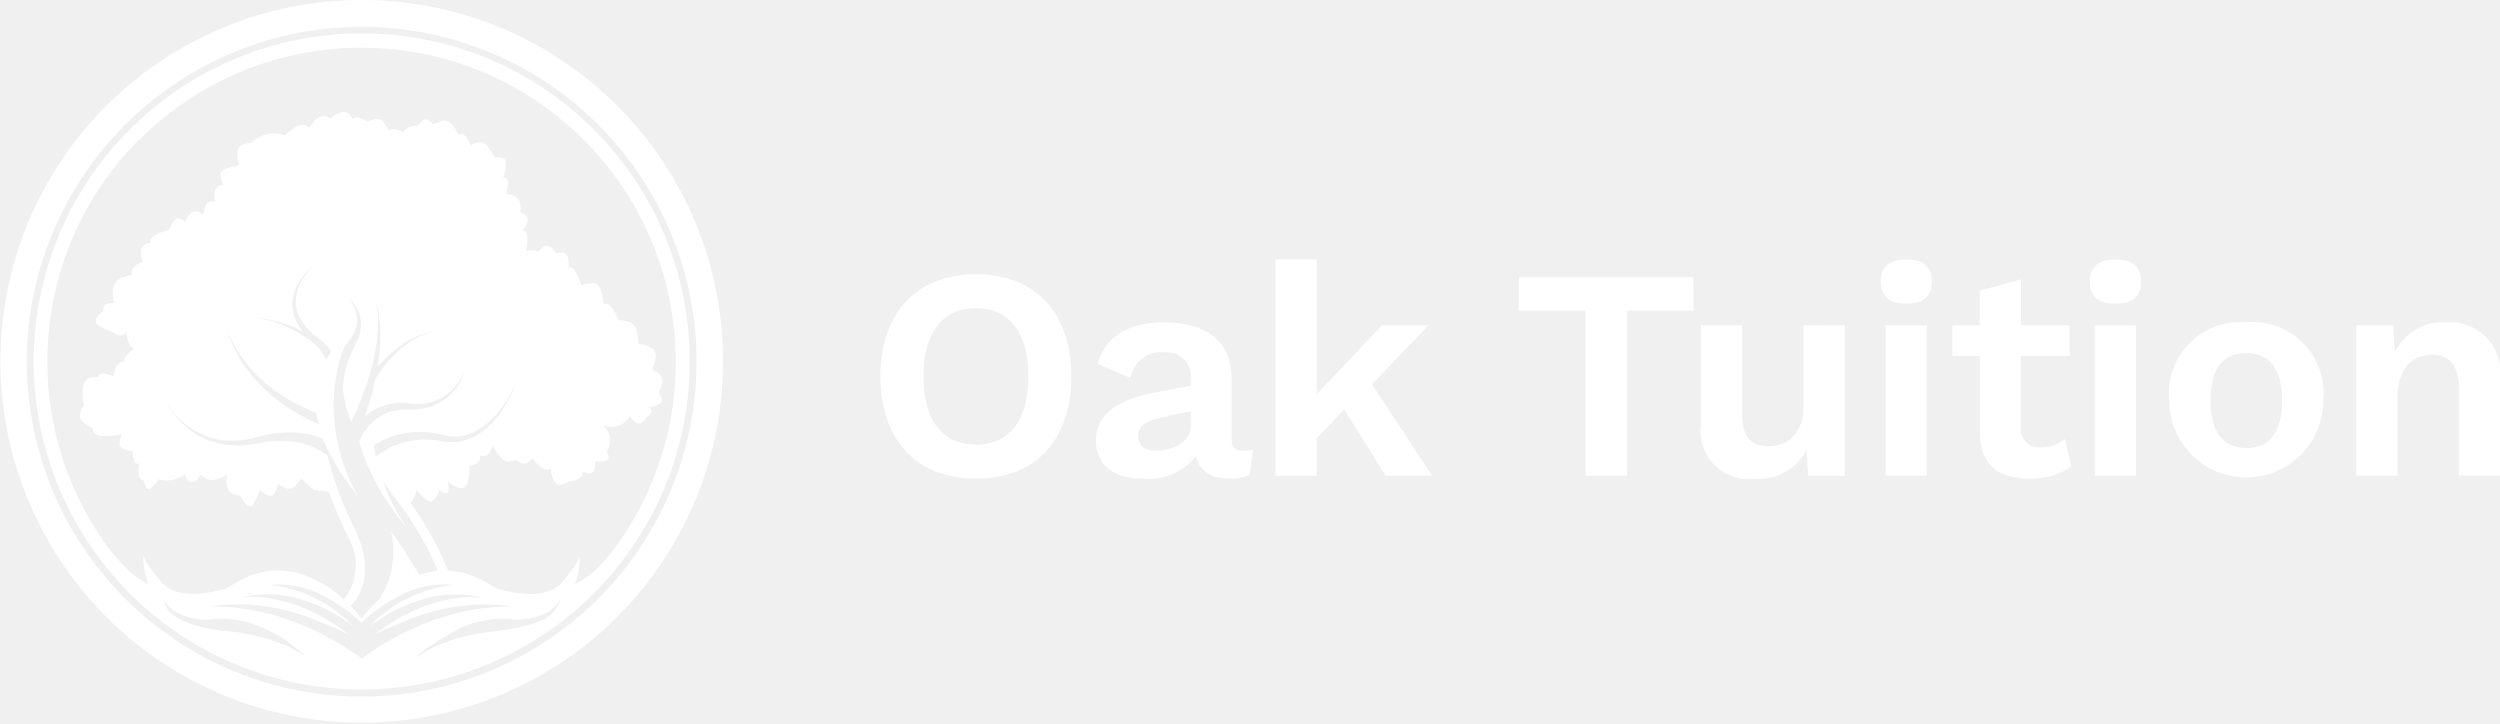
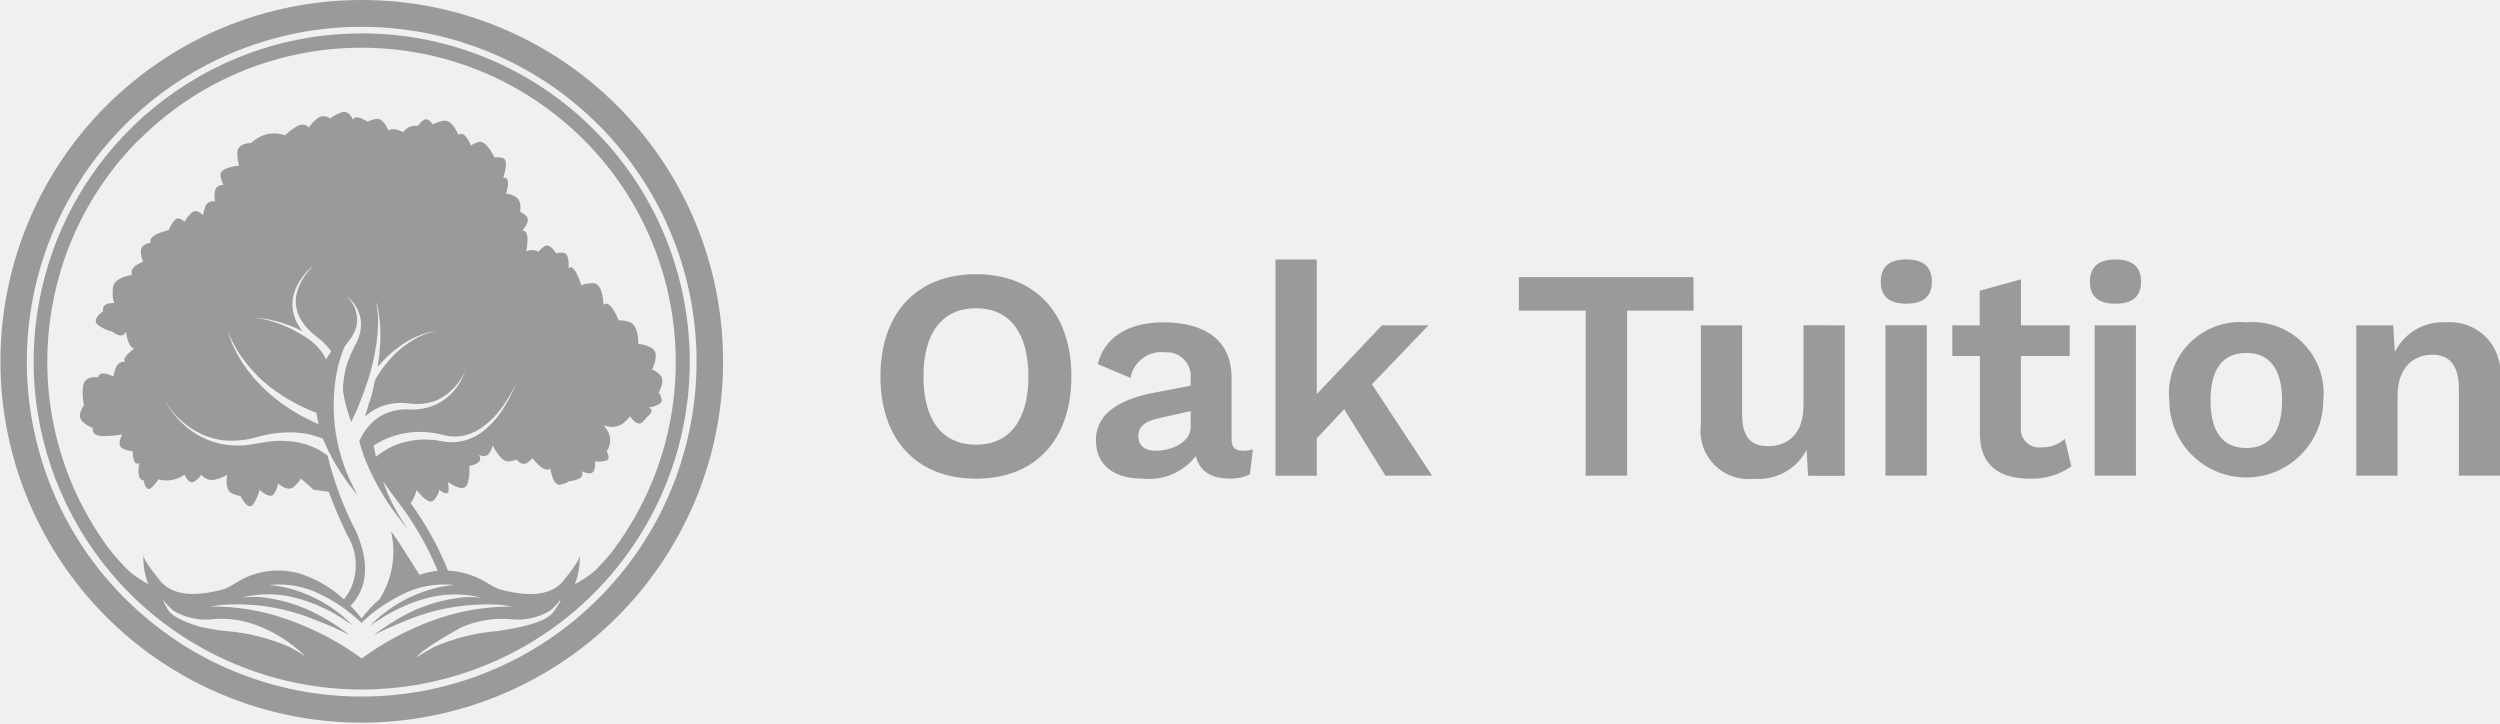
<svg xmlns="http://www.w3.org/2000/svg" width="127.177" height="36.78" viewBox="0 0 127.177 36.78">
  <g id="Logo_Container" data-name="Logo Container" transform="translate(-285 -23.033)">
-     <path id="Path_3697" data-name="Path 3697" d="M6.136,5.494c-3,0-4.864,1.958-4.864,5.2s1.866,5.2,4.864,5.2,4.849-1.958,4.849-5.2S9.135,5.494,6.136,5.494Zm0,1.729c1.683,0,2.662,1.224,2.662,3.472s-.979,3.472-2.662,3.472c-1.7,0-2.677-1.224-2.677-3.472S4.438,7.222,6.136,7.222ZM19.7,14.473c-.4,0-.566-.184-.566-.581V10.756c0-1.9-1.346-2.815-3.472-2.815-1.866,0-3.013.826-3.335,2.126l1.667.7a1.586,1.586,0,0,1,1.759-1.3,1.214,1.214,0,0,1,1.3,1.331v.367l-1.836.352c-2.05.382-2.983,1.224-2.983,2.417,0,1.285.918,1.958,2.371,1.958a3,3,0,0,0,2.708-1.147c.214.826.841,1.147,1.759,1.147a2.217,2.217,0,0,0,.994-.214l.153-1.27A1.867,1.867,0,0,1,19.7,14.473Zm-4.436,0c-.551,0-.872-.26-.872-.75,0-.5.352-.75,1.025-.9l1.637-.367v.8C17.058,14.06,16.064,14.473,15.268,14.473Zm11.7,1.27h2.371l-3.059-4.65,2.876-3H26.787l-3.319,3.5V4.744h-2.1v11h2.1v-1.9l1.392-1.484Zm15.664-10.1H33.747v1.7h3.4v8.4h2.111v-8.4h3.381Zm5.6,2.447v4.1c0,1.423-.8,2.05-1.79,2.05-.826,0-1.331-.382-1.331-1.621V8.094h-2.1v5.063A2.446,2.446,0,0,0,45.709,15.9a2.753,2.753,0,0,0,2.677-1.468l.076,1.316h1.866V8.094Zm5.231-1.1c.872,0,1.3-.367,1.3-1.117s-.428-1.132-1.3-1.132-1.3.382-1.3,1.132S52.592,6.993,53.464,6.993Zm1.04,1.1h-2.1v7.648h2.1Zm7.021,5.782a1.686,1.686,0,0,1-1.178.428.939.939,0,0,1-1.055-1.055V9.654H61.77V8.094H59.292V5.754l-2.1.581V8.094H55.8v1.56H57.2v3.931c0,1.683,1.04,2.31,2.555,2.31a3.446,3.446,0,0,0,2.1-.627ZM64.1,6.993c.872,0,1.3-.367,1.3-1.117s-.428-1.132-1.3-1.132-1.3.382-1.3,1.132S63.224,6.993,64.1,6.993Zm1.04,1.1h-2.1v7.648h2.1Zm5.614-.153a3.62,3.62,0,0,0-3.916,3.977,3.916,3.916,0,1,0,7.832,0A3.62,3.62,0,0,0,70.75,7.941Zm0,1.56c1.178,0,1.82.8,1.82,2.417s-.642,2.417-1.82,2.417-1.82-.8-1.82-2.417S69.572,9.5,70.75,9.5Zm10.157-1.56a2.723,2.723,0,0,0-2.6,1.514L78.23,8.094H76.348v7.648h2.1V11.7c0-1.53.872-2.111,1.759-2.111.8,0,1.361.428,1.361,1.744v4.405h2.1V10.725A2.555,2.555,0,0,0,80.907,7.941Z" transform="translate(328.517 31.489)" fill="#fff" />
+     <path id="Path_3697" data-name="Path 3697" d="M6.136,5.494c-3,0-4.864,1.958-4.864,5.2s1.866,5.2,4.864,5.2,4.849-1.958,4.849-5.2S9.135,5.494,6.136,5.494Zm0,1.729c1.683,0,2.662,1.224,2.662,3.472s-.979,3.472-2.662,3.472c-1.7,0-2.677-1.224-2.677-3.472S4.438,7.222,6.136,7.222ZM19.7,14.473c-.4,0-.566-.184-.566-.581V10.756c0-1.9-1.346-2.815-3.472-2.815-1.866,0-3.013.826-3.335,2.126l1.667.7a1.586,1.586,0,0,1,1.759-1.3,1.214,1.214,0,0,1,1.3,1.331v.367l-1.836.352c-2.05.382-2.983,1.224-2.983,2.417,0,1.285.918,1.958,2.371,1.958a3,3,0,0,0,2.708-1.147c.214.826.841,1.147,1.759,1.147a2.217,2.217,0,0,0,.994-.214l.153-1.27A1.867,1.867,0,0,1,19.7,14.473Zm-4.436,0c-.551,0-.872-.26-.872-.75,0-.5.352-.75,1.025-.9l1.637-.367v.8C17.058,14.06,16.064,14.473,15.268,14.473Zm11.7,1.27h2.371l-3.059-4.65,2.876-3H26.787l-3.319,3.5V4.744h-2.1v11h2.1v-1.9l1.392-1.484Zm15.664-10.1H33.747v1.7h3.4v8.4h2.111v-8.4h3.381Zm5.6,2.447v4.1c0,1.423-.8,2.05-1.79,2.05-.826,0-1.331-.382-1.331-1.621V8.094h-2.1v5.063A2.446,2.446,0,0,0,45.709,15.9a2.753,2.753,0,0,0,2.677-1.468l.076,1.316h1.866V8.094Zm5.231-1.1c.872,0,1.3-.367,1.3-1.117s-.428-1.132-1.3-1.132-1.3.382-1.3,1.132S52.592,6.993,53.464,6.993Zm1.04,1.1h-2.1v7.648h2.1Zm7.021,5.782a1.686,1.686,0,0,1-1.178.428.939.939,0,0,1-1.055-1.055V9.654H61.77V8.094H59.292V5.754l-2.1.581V8.094H55.8v1.56H57.2v3.931c0,1.683,1.04,2.31,2.555,2.31a3.446,3.446,0,0,0,2.1-.627ZM64.1,6.993c.872,0,1.3-.367,1.3-1.117s-.428-1.132-1.3-1.132-1.3.382-1.3,1.132S63.224,6.993,64.1,6.993Zm1.04,1.1h-2.1v7.648h2.1Zm5.614-.153a3.62,3.62,0,0,0-3.916,3.977,3.916,3.916,0,1,0,7.832,0A3.62,3.62,0,0,0,70.75,7.941Zm0,1.56c1.178,0,1.82.8,1.82,2.417s-.642,2.417-1.82,2.417-1.82-.8-1.82-2.417S69.572,9.5,70.75,9.5Zm10.157-1.56a2.723,2.723,0,0,0-2.6,1.514L78.23,8.094H76.348v7.648h2.1V11.7c0-1.53.872-2.111,1.759-2.111.8,0,1.361.428,1.361,1.744v4.405h2.1V10.725A2.555,2.555,0,0,0,80.907,7.941Z" transform="translate(328.517 31.489)" fill="#9a9a9a" />
    <g id="logo" transform="translate(285 23.033)">
-       <path id="Path_1678" data-name="Path 1678" d="M178.991,47.9a11.961,11.961,0,0,1-1.289-.223q-1.372-.411-1.629-.891c-.18-.321-.25-.492-.212-.516q-.047.082.481.574a3.142,3.142,0,0,0,2.11.446,5.059,5.059,0,0,1,1.946.245,6.9,6.9,0,0,1,2.016,1.079,7.12,7.12,0,0,1,.762.668c.024-.032-.269-.219-.879-.563a10.12,10.12,0,0,0-3.3-.82m9.741,1.384q.081-.341,2.286-1.571a5.248,5.248,0,0,1,2.426-.421,3.2,3.2,0,0,0,2.122-.446q.515-.492.469-.574.106.07-.352.679t-2.743.938a.1.1,0,0,0-.036.012,9.969,9.969,0,0,0-3.293.82c-.618.344-.911.531-.879.563m-1.477-10.643a4.714,4.714,0,0,0-.481.317c-.039.031-.074.059-.105.081q-.059-.28-.117-.574a3.881,3.881,0,0,1,.481-.269,4.324,4.324,0,0,1,1.547-.41,4.395,4.395,0,0,1,.9.023c.078.008.156.02.234.036l.223.047c.148.039.289.071.422.093a2.29,2.29,0,0,0,.832-.035,2.661,2.661,0,0,0,.762-.328,4.27,4.27,0,0,0,1.078-1.032,7.594,7.594,0,0,0,.586-.914c.117-.243.176-.367.176-.375,0,.008-.05.137-.152.387a7.631,7.631,0,0,1-.527.949,4.47,4.47,0,0,1-1.055,1.149,2.7,2.7,0,0,1-.8.4,2.53,2.53,0,0,1-.938.105,3.6,3.6,0,0,1-.457-.071,2.1,2.1,0,0,0-.211-.035,1.82,1.82,0,0,0-.212-.012,3.6,3.6,0,0,0-.82.024,3.872,3.872,0,0,0-1.371.445m-6.588-3.7c.086.079.172.16.258.246q.269.235.562.446a9.387,9.387,0,0,0,2.016,1.114l.14.047a4.48,4.48,0,0,0,.117.586,1.14,1.14,0,0,1-.14-.059.823.823,0,0,1-.117-.059,9.265,9.265,0,0,1-2.2-1.395c-.187-.165-.367-.336-.538-.516-.086-.085-.168-.171-.246-.257s-.153-.188-.223-.281a2.18,2.18,0,0,1-.212-.27c-.062-.093-.124-.183-.188-.269l-.164-.258-.14-.257-.117-.234c-.039-.079-.074-.149-.106-.212-.054-.14-.1-.262-.14-.364l-.105-.316.128.3q.071.152.176.352a2.107,2.107,0,0,0,.117.2,2.015,2.015,0,0,0,.129.223c.047.079.1.157.153.234s.125.168.187.246.129.172.2.258l.223.246c.079.078.157.16.234.245m1.934-2.824a2.134,2.134,0,0,1-.176-.715,1.771,1.771,0,0,1,.082-.68,2.4,2.4,0,0,1,.234-.538,3.177,3.177,0,0,1,.55-.692,1.254,1.254,0,0,1,.258-.211c-.008-.008-.086.067-.234.223a3.493,3.493,0,0,0-.493.715,2.726,2.726,0,0,0-.187.539,1.644,1.644,0,0,0-.024.621,1.89,1.89,0,0,0,.211.633,2.745,2.745,0,0,0,.41.551c.079.078.16.157.246.234a1.564,1.564,0,0,0,.141.105l.14.117a2.957,2.957,0,0,1,.527.516,1.133,1.133,0,0,1,.106.153,3.3,3.3,0,0,0-.258.4,2.6,2.6,0,0,0-.176-.317,2.721,2.721,0,0,0-.422-.48l-.129-.117c-.125-.094-.261-.188-.41-.282l-.3-.176a3.358,3.358,0,0,0-.329-.176c-.109-.054-.219-.105-.328-.152s-.231-.09-.34-.129-.215-.074-.317-.105c-.055-.016-.105-.031-.152-.047a.964.964,0,0,1-.141-.036l-.246-.047c-.078-.016-.145-.027-.2-.035l-.165-.024.176.012c.048.008.11.016.188.024s.164.019.258.035l.14.024a1.541,1.541,0,0,0,.153.035c.109.024.219.05.328.082a2.932,2.932,0,0,1,.352.117c.117.038.234.081.352.128s.231.1.34.153a1.106,1.106,0,0,1,.176.081,2.759,2.759,0,0,1-.34-.538m1.277,6.633a1.227,1.227,0,0,0-.223-.117,3.694,3.694,0,0,0-1.312-.375,5.327,5.327,0,0,0-.938-.012q-.247.023-.493.071t-.493.082a4.11,4.11,0,0,1-1.031.059,3.6,3.6,0,0,1-.984-.176,3.984,3.984,0,0,1-1.512-.879,4.673,4.673,0,0,1-.8-.938c-.156-.257-.234-.39-.234-.4q0,.012.246.387a5.32,5.32,0,0,0,.328.421,4.153,4.153,0,0,0,.5.469,3.765,3.765,0,0,0,.668.446,3.661,3.661,0,0,0,.844.328,3.316,3.316,0,0,0,.938.105,4.054,4.054,0,0,0,.972-.117l.234-.059.258-.07c.164-.039.332-.074.5-.106a7.5,7.5,0,0,1,1.008-.07,3.518,3.518,0,0,1,.5.035c.156.016.312.039.469.071.078.023.152.047.223.071a3.212,3.212,0,0,1,.422.14,2.486,2.486,0,0,1,.105.246A10.935,10.935,0,0,0,185.753,41a9.094,9.094,0,0,1-1.019-6.505c.007-.031.016-.062.023-.093a6.835,6.835,0,0,1,.317-.95,1.028,1.028,0,0,1,.117-.164c.071-.094.141-.188.211-.282a2.315,2.315,0,0,0,.27-.562,1.468,1.468,0,0,0,.035-.551,1.682,1.682,0,0,0-.129-.48,2.736,2.736,0,0,0-.2-.329,2.667,2.667,0,0,0-.234-.257,3.028,3.028,0,0,1,.257.234,1.9,1.9,0,0,1,.246.316,1.82,1.82,0,0,1,.212.481,1.712,1.712,0,0,1,.047.633,2.166,2.166,0,0,1-.2.7,1.594,1.594,0,0,0-.082.164.938.938,0,0,0-.082.153c-.055.109-.105.219-.152.328a.048.048,0,0,0-.012.036,4.072,4.072,0,0,0-.234.645,5.4,5.4,0,0,0-.117.691A2.6,2.6,0,0,0,185,35.7a7.5,7.5,0,0,0,.422,1.571l.258-.575a.6.6,0,0,0,.035-.059c.055-.133.109-.273.164-.421q.106-.247.2-.527t.2-.575q.095-.3.176-.609t.141-.622c.039-.2.074-.4.105-.6s.043-.387.059-.575.024-.347.024-.5-.012-.312-.012-.445c-.008-.063-.016-.122-.024-.176s-.016-.106-.023-.153c-.024-.188-.036-.285-.036-.293,0,.008.024.105.07.293.008.039.02.09.036.153.007.047.016.105.023.176.016.133.036.277.059.433s.016.34.024.527,0,.375-.012.586-.031.4-.047.622q-.047.269-.082.55h0a2.038,2.038,0,0,1,.212-.246c.078-.085.16-.171.245-.257l.282-.258c.1-.086.207-.168.316-.246l.153-.117a1.9,1.9,0,0,1,.164-.105c.055-.038.109-.074.164-.105a1.534,1.534,0,0,0,.164-.093.83.83,0,0,0,.164-.082l.165-.071a.859.859,0,0,0,.152-.059.52.52,0,0,1,.141-.047c.1-.031.187-.059.257-.082s.148-.031.212-.047c.109-.023.168-.035.176-.035q-.012,0-.176.047l-.2.059c-.078.031-.16.062-.246.093a1.14,1.14,0,0,0-.14.059c-.048.024-.1.048-.153.071a.962.962,0,0,1-.152.082c-.047.031-.1.062-.153.093s-.105.062-.152.094-.105.078-.152.117a1.016,1.016,0,0,0-.165.117l-.14.117c-.1.085-.2.171-.281.257s-.18.184-.258.27l-.223.269c-.071.086-.133.168-.188.246a2.5,2.5,0,0,0-.141.223,1.155,1.155,0,0,0-.105.164.552.552,0,0,0-.059.105c0,.008,0,.012-.012.012a.236.236,0,0,1-.011.071q-.071.316-.141.61-.07.246-.141.48v-.047l-.07.27c-.039.125-.079.245-.117.363a.692.692,0,0,1-.036.117.192.192,0,0,1,.047-.035c.063-.055.125-.105.188-.152a2.711,2.711,0,0,1,.574-.317,2.909,2.909,0,0,1,1.418-.164,3.223,3.223,0,0,0,.668.023,3.353,3.353,0,0,0,.621-.128,2.608,2.608,0,0,0,.95-.622,2.8,2.8,0,0,0,.5-.657c.094-.187.141-.281.141-.281l-.117.293a3.125,3.125,0,0,1-.445.715,2.794,2.794,0,0,1-.962.727,2.738,2.738,0,0,1-.668.2,3.1,3.1,0,0,1-.714.036,2.6,2.6,0,0,0-1.231.245,2.264,2.264,0,0,0-.692.516c-.047.054-.093.105-.14.152a2.89,2.89,0,0,0-.4.657.127.127,0,0,0-.024.035,7.6,7.6,0,0,0,.493,1.395,12.325,12.325,0,0,0,2.016,3.118,8.6,8.6,0,0,1-1.3-2.461c.2.3.426.606.668.926a15.551,15.551,0,0,1,2.11,3.623,4.5,4.5,0,0,0-.926.211q-1.277-2.051-1.442-2.2a4.54,4.54,0,0,1-.586,3.434,5.811,5.811,0,0,0-.914.984,6.685,6.685,0,0,0-.562-.645q1.324-1.394.269-3.8a17.081,17.081,0,0,1-1.441-3.844,2.776,2.776,0,0,0-.341-.223m-.176,8.627a16.273,16.273,0,0,1,1.641.727,11.428,11.428,0,0,0-1.125-.762,8.071,8.071,0,0,0-3.154-1.137,4.3,4.3,0,0,0-1.242,0,5.552,5.552,0,0,1,3,.071,8.048,8.048,0,0,1,2.216,1.031c.2.125.371.239.5.341l-.375-.352a7,7,0,0,0-2.672-1.5,5.5,5.5,0,0,0-1.255-.234,4.679,4.679,0,0,1,2.754.539,7.942,7.942,0,0,1,1.723,1.172l.234.211a1.994,1.994,0,0,1,.211-.2A8.152,8.152,0,0,1,187.9,46.1a4.679,4.679,0,0,1,2.754-.539,5.625,5.625,0,0,0-1.266.246,6.975,6.975,0,0,0-2.7,1.524l-.34.317c.133-.094.286-.2.457-.3a8.484,8.484,0,0,1,2.227-1.055,5.6,5.6,0,0,1,3.037-.082,4.44,4.44,0,0,0-1.266.012,8.045,8.045,0,0,0-3.235,1.2,10.084,10.084,0,0,0-1.007.691q.551-.294,1.441-.657a10.754,10.754,0,0,1,5.123-.879q.257.036.516.093a4.392,4.392,0,0,0-.493-.011,11.8,11.8,0,0,0-4.067.89,14.711,14.711,0,0,0-3.13,1.747,14.343,14.343,0,0,0-3.423-1.853,11.439,11.439,0,0,0-3.774-.785,4.6,4.6,0,0,0-.5.011q.258-.058.527-.093a10.4,10.4,0,0,1,4.923.809m-9.06-24.486a15.989,15.989,0,0,1,23.97,21.063q-.293.352-.786.867a6.244,6.244,0,0,1-1.031.691,3.723,3.723,0,0,0,.246-1.489q.047.224-.832,1.313t-3.294.422a4.675,4.675,0,0,1-.539-.281,4.09,4.09,0,0,0-2.039-.657,15.644,15.644,0,0,0-1.9-3.435,1.634,1.634,0,0,0,.3-.668q.657.832.915.481a1.053,1.053,0,0,0,.246-.481q.468.339.469,0a1.3,1.3,0,0,0-.036-.41q.915.633,1.032-.024a2.463,2.463,0,0,0,.059-.785q.738-.152.5-.563.375.165.539-.129a.933.933,0,0,0,.152-.352q.445.845.809.809c.243-.024.367-.059.375-.106.226.234.418.293.574.176s.25-.2.258-.234q.61.751.914.539.176.9.527.809t.4-.164q.856-.106.68-.516.562.246.633-.093a.922.922,0,0,0,.035-.41q.727.047.692-.212a.608.608,0,0,0-.106-.3.935.935,0,0,0,.106-.938,1.391,1.391,0,0,0-.27-.4,1.014,1.014,0,0,0,1.02-.093q.328-.294.328-.364.387.515.6.34c.148-.125.223-.207.223-.246q.493-.386.141-.527.727-.14.657-.421c-.055-.2-.106-.3-.153-.329q.352-.68.047-.938t-.386-.234q.422-.926-.082-1.136a1.4,1.4,0,0,0-.609-.176q-.023-1-.481-1.125t-.516-.059q-.457-1.091-.774-.809-.07-1.126-.562-1.1t-.563.129q-.386-1.172-.657-.879.036-.786-.269-.8t-.352.047q-.352-.551-.621-.364c-.18.133-.274.223-.282.27a.742.742,0,0,0-.633-.024q.2-1.067-.188-1.055.423-.527.188-.738c-.156-.141-.257-.208-.3-.2q.071-.657-.293-.809a1.056,1.056,0,0,0-.433-.129q.269-.867-.141-.809.294-.938-.035-1.008c-.212-.047-.344-.05-.4-.012q-.457-.9-.82-.8c-.234.071-.36.136-.375.2q-.352-.8-.645-.562-.375-.82-.809-.715c-.3.079-.457.145-.481.2q-.293-.411-.527-.212a.954.954,0,0,0-.246.27.753.753,0,0,0-.75.316q-.527-.246-.75-.082-.3-.669-.657-.586t-.4.14q-.633-.386-.75-.105-.235-.538-.668-.34a1.9,1.9,0,0,0-.493.281.538.538,0,0,0-.738.071,2.005,2.005,0,0,0-.34.386q-.282-.3-.727.012a3.174,3.174,0,0,0-.492.387,1.6,1.6,0,0,0-1.243.059,2.125,2.125,0,0,0-.481.328q-.727.036-.7.551a1.816,1.816,0,0,0,.093.6q-1.032.129-.949.527t.164.446q-.434.023-.457.41a1.315,1.315,0,0,0,.011.445.4.4,0,0,0-.5.293,1.493,1.493,0,0,0-.105.41q-.375-.386-.645-.071a1.61,1.61,0,0,0-.293.4q-.352-.341-.574,0a1.707,1.707,0,0,0-.234.421q-1.067.271-.915.645-.551.082-.5.5a1.536,1.536,0,0,0,.105.469q-.691.258-.562.668-.985.165-.973.762a1.615,1.615,0,0,0,.07.668q-.644-.012-.562.41-.657.5-.165.774a2.019,2.019,0,0,0,.622.269q.551.4.7,0,.129.809.422.867-.657.493-.458.668a.428.428,0,0,0-.48.328,1.52,1.52,0,0,0-.117.422q-.68-.328-.786.036-.762-.071-.774.609a2.922,2.922,0,0,0,.059.809q-.4.61-.012.891a1.485,1.485,0,0,0,.458.27c-.032.3.191.441.668.41a4.205,4.205,0,0,0,.832-.082q-.3.6.071.738a1.142,1.142,0,0,0,.457.117q.036.786.34.6-.14.879.223.879.129.646.422.352a1.868,1.868,0,0,0,.329-.4,1.544,1.544,0,0,0,1.324-.234q.269.551.551.317a1.091,1.091,0,0,0,.3-.317.723.723,0,0,0,.82.223,1.867,1.867,0,0,0,.5-.223q-.106.786.246.95c.242.1.383.14.421.117q.457.856.715.352a2.582,2.582,0,0,0,.27-.645q.6.515.773.14a1.335,1.335,0,0,0,.165-.469q.538.446.843.141t.317-.4l.657.586.762.093a22.953,22.953,0,0,0,.949,2.215,2.906,2.906,0,0,1,.141,2.778,3,3,0,0,1-.317.481,5.946,5.946,0,0,0-2.3-1.325,3.974,3.974,0,0,0-3.235.516,5.131,5.131,0,0,1-.527.281q-2.415.668-3.294-.422t-.844-1.313a3.723,3.723,0,0,0,.246,1.489,5.719,5.719,0,0,1-.973-.657,11.324,11.324,0,0,1-1.079-1.219,16,16,0,0,1,1.594-20.747M185.953,17.5a16.688,16.688,0,1,0,11.8,4.888,16.64,16.64,0,0,0-11.8-4.888" transform="translate(-167.551 -15.801)" fill="#fff" fill-rule="evenodd" />
-       <path id="Path_1679" data-name="Path 1679" d="M179.589,44.883a17.034,17.034,0,1,1,12.055-4.989,17.025,17.025,0,0,1-12.055,4.989m0-35.434A18.38,18.38,0,1,0,192.6,14.833a18.338,18.338,0,0,0-13.007-5.383" transform="translate(-161.199 -9.449)" fill="#fff" fill-rule="evenodd" />
+       <path id="Path_1678" data-name="Path 1678" d="M178.991,47.9a11.961,11.961,0,0,1-1.289-.223q-1.372-.411-1.629-.891c-.18-.321-.25-.492-.212-.516q-.047.082.481.574a3.142,3.142,0,0,0,2.11.446,5.059,5.059,0,0,1,1.946.245,6.9,6.9,0,0,1,2.016,1.079,7.12,7.12,0,0,1,.762.668c.024-.032-.269-.219-.879-.563a10.12,10.12,0,0,0-3.3-.82m9.741,1.384q.081-.341,2.286-1.571a5.248,5.248,0,0,1,2.426-.421,3.2,3.2,0,0,0,2.122-.446q.515-.492.469-.574.106.07-.352.679t-2.743.938a.1.1,0,0,0-.036.012,9.969,9.969,0,0,0-3.293.82c-.618.344-.911.531-.879.563m-1.477-10.643a4.714,4.714,0,0,0-.481.317c-.039.031-.074.059-.105.081q-.059-.28-.117-.574a3.881,3.881,0,0,1,.481-.269,4.324,4.324,0,0,1,1.547-.41,4.395,4.395,0,0,1,.9.023c.078.008.156.02.234.036l.223.047c.148.039.289.071.422.093a2.29,2.29,0,0,0,.832-.035,2.661,2.661,0,0,0,.762-.328,4.27,4.27,0,0,0,1.078-1.032,7.594,7.594,0,0,0,.586-.914c.117-.243.176-.367.176-.375,0,.008-.05.137-.152.387a7.631,7.631,0,0,1-.527.949,4.47,4.47,0,0,1-1.055,1.149,2.7,2.7,0,0,1-.8.4,2.53,2.53,0,0,1-.938.105,3.6,3.6,0,0,1-.457-.071,2.1,2.1,0,0,0-.211-.035,1.82,1.82,0,0,0-.212-.012,3.6,3.6,0,0,0-.82.024,3.872,3.872,0,0,0-1.371.445m-6.588-3.7c.086.079.172.16.258.246q.269.235.562.446a9.387,9.387,0,0,0,2.016,1.114l.14.047a4.48,4.48,0,0,0,.117.586,1.14,1.14,0,0,1-.14-.059.823.823,0,0,1-.117-.059,9.265,9.265,0,0,1-2.2-1.395c-.187-.165-.367-.336-.538-.516-.086-.085-.168-.171-.246-.257s-.153-.188-.223-.281a2.18,2.18,0,0,1-.212-.27c-.062-.093-.124-.183-.188-.269l-.164-.258-.14-.257-.117-.234c-.039-.079-.074-.149-.106-.212-.054-.14-.1-.262-.14-.364l-.105-.316.128.3q.071.152.176.352a2.107,2.107,0,0,0,.117.2,2.015,2.015,0,0,0,.129.223c.047.079.1.157.153.234s.125.168.187.246.129.172.2.258l.223.246c.079.078.157.16.234.245m1.934-2.824a2.134,2.134,0,0,1-.176-.715,1.771,1.771,0,0,1,.082-.68,2.4,2.4,0,0,1,.234-.538,3.177,3.177,0,0,1,.55-.692,1.254,1.254,0,0,1,.258-.211c-.008-.008-.086.067-.234.223a3.493,3.493,0,0,0-.493.715,2.726,2.726,0,0,0-.187.539,1.644,1.644,0,0,0-.024.621,1.89,1.89,0,0,0,.211.633,2.745,2.745,0,0,0,.41.551c.079.078.16.157.246.234a1.564,1.564,0,0,0,.141.105l.14.117a2.957,2.957,0,0,1,.527.516,1.133,1.133,0,0,1,.106.153,3.3,3.3,0,0,0-.258.4,2.6,2.6,0,0,0-.176-.317,2.721,2.721,0,0,0-.422-.48l-.129-.117c-.125-.094-.261-.188-.41-.282l-.3-.176a3.358,3.358,0,0,0-.329-.176c-.109-.054-.219-.105-.328-.152s-.231-.09-.34-.129-.215-.074-.317-.105c-.055-.016-.105-.031-.152-.047a.964.964,0,0,1-.141-.036l-.246-.047c-.078-.016-.145-.027-.2-.035l-.165-.024.176.012c.048.008.11.016.188.024s.164.019.258.035l.14.024a1.541,1.541,0,0,0,.153.035c.109.024.219.05.328.082a2.932,2.932,0,0,1,.352.117c.117.038.234.081.352.128s.231.1.34.153a1.106,1.106,0,0,1,.176.081,2.759,2.759,0,0,1-.34-.538m1.277,6.633a1.227,1.227,0,0,0-.223-.117,3.694,3.694,0,0,0-1.312-.375,5.327,5.327,0,0,0-.938-.012q-.247.023-.493.071t-.493.082a4.11,4.11,0,0,1-1.031.059,3.6,3.6,0,0,1-.984-.176,3.984,3.984,0,0,1-1.512-.879,4.673,4.673,0,0,1-.8-.938c-.156-.257-.234-.39-.234-.4q0,.012.246.387a5.32,5.32,0,0,0,.328.421,4.153,4.153,0,0,0,.5.469,3.765,3.765,0,0,0,.668.446,3.661,3.661,0,0,0,.844.328,3.316,3.316,0,0,0,.938.105,4.054,4.054,0,0,0,.972-.117l.234-.059.258-.07c.164-.039.332-.074.5-.106a7.5,7.5,0,0,1,1.008-.07,3.518,3.518,0,0,1,.5.035c.156.016.312.039.469.071.078.023.152.047.223.071a3.212,3.212,0,0,1,.422.14,2.486,2.486,0,0,1,.105.246A10.935,10.935,0,0,0,185.753,41a9.094,9.094,0,0,1-1.019-6.505c.007-.031.016-.062.023-.093a6.835,6.835,0,0,1,.317-.95,1.028,1.028,0,0,1,.117-.164c.071-.094.141-.188.211-.282a2.315,2.315,0,0,0,.27-.562,1.468,1.468,0,0,0,.035-.551,1.682,1.682,0,0,0-.129-.48,2.736,2.736,0,0,0-.2-.329,2.667,2.667,0,0,0-.234-.257,3.028,3.028,0,0,1,.257.234,1.9,1.9,0,0,1,.246.316,1.82,1.82,0,0,1,.212.481,1.712,1.712,0,0,1,.047.633,2.166,2.166,0,0,1-.2.7,1.594,1.594,0,0,0-.082.164.938.938,0,0,0-.082.153c-.055.109-.105.219-.152.328a.048.048,0,0,0-.012.036,4.072,4.072,0,0,0-.234.645,5.4,5.4,0,0,0-.117.691A2.6,2.6,0,0,0,185,35.7a7.5,7.5,0,0,0,.422,1.571l.258-.575a.6.6,0,0,0,.035-.059c.055-.133.109-.273.164-.421q.106-.247.2-.527t.2-.575q.095-.3.176-.609t.141-.622c.039-.2.074-.4.105-.6s.043-.387.059-.575.024-.347.024-.5-.012-.312-.012-.445c-.008-.063-.016-.122-.024-.176s-.016-.106-.023-.153c-.024-.188-.036-.285-.036-.293,0,.008.024.105.07.293.008.039.02.09.036.153.007.047.016.105.023.176.016.133.036.277.059.433s.016.34.024.527,0,.375-.012.586-.031.4-.047.622q-.047.269-.082.55h0a2.038,2.038,0,0,1,.212-.246c.078-.085.16-.171.245-.257l.282-.258c.1-.086.207-.168.316-.246l.153-.117a1.9,1.9,0,0,1,.164-.105c.055-.038.109-.074.164-.105a1.534,1.534,0,0,0,.164-.093.83.83,0,0,0,.164-.082l.165-.071a.859.859,0,0,0,.152-.059.52.52,0,0,1,.141-.047c.1-.031.187-.059.257-.082s.148-.031.212-.047c.109-.023.168-.035.176-.035q-.012,0-.176.047l-.2.059c-.078.031-.16.062-.246.093a1.14,1.14,0,0,0-.14.059c-.048.024-.1.048-.153.071a.962.962,0,0,1-.152.082c-.047.031-.1.062-.153.093s-.105.062-.152.094-.105.078-.152.117a1.016,1.016,0,0,0-.165.117l-.14.117c-.1.085-.2.171-.281.257s-.18.184-.258.27l-.223.269c-.071.086-.133.168-.188.246a2.5,2.5,0,0,0-.141.223,1.155,1.155,0,0,0-.105.164.552.552,0,0,0-.059.105c0,.008,0,.012-.012.012a.236.236,0,0,1-.011.071q-.071.316-.141.61-.07.246-.141.48v-.047l-.07.27c-.039.125-.079.245-.117.363a.692.692,0,0,1-.036.117.192.192,0,0,1,.047-.035c.063-.055.125-.105.188-.152a2.711,2.711,0,0,1,.574-.317,2.909,2.909,0,0,1,1.418-.164,3.223,3.223,0,0,0,.668.023,3.353,3.353,0,0,0,.621-.128,2.608,2.608,0,0,0,.95-.622,2.8,2.8,0,0,0,.5-.657c.094-.187.141-.281.141-.281l-.117.293a3.125,3.125,0,0,1-.445.715,2.794,2.794,0,0,1-.962.727,2.738,2.738,0,0,1-.668.2,3.1,3.1,0,0,1-.714.036,2.6,2.6,0,0,0-1.231.245,2.264,2.264,0,0,0-.692.516c-.047.054-.093.105-.14.152a2.89,2.89,0,0,0-.4.657.127.127,0,0,0-.024.035,7.6,7.6,0,0,0,.493,1.395,12.325,12.325,0,0,0,2.016,3.118,8.6,8.6,0,0,1-1.3-2.461c.2.3.426.606.668.926a15.551,15.551,0,0,1,2.11,3.623,4.5,4.5,0,0,0-.926.211q-1.277-2.051-1.442-2.2a4.54,4.54,0,0,1-.586,3.434,5.811,5.811,0,0,0-.914.984,6.685,6.685,0,0,0-.562-.645q1.324-1.394.269-3.8a17.081,17.081,0,0,1-1.441-3.844,2.776,2.776,0,0,0-.341-.223m-.176,8.627a16.273,16.273,0,0,1,1.641.727,11.428,11.428,0,0,0-1.125-.762,8.071,8.071,0,0,0-3.154-1.137,4.3,4.3,0,0,0-1.242,0,5.552,5.552,0,0,1,3,.071,8.048,8.048,0,0,1,2.216,1.031c.2.125.371.239.5.341l-.375-.352a7,7,0,0,0-2.672-1.5,5.5,5.5,0,0,0-1.255-.234,4.679,4.679,0,0,1,2.754.539,7.942,7.942,0,0,1,1.723,1.172l.234.211a1.994,1.994,0,0,1,.211-.2A8.152,8.152,0,0,1,187.9,46.1a4.679,4.679,0,0,1,2.754-.539,5.625,5.625,0,0,0-1.266.246,6.975,6.975,0,0,0-2.7,1.524l-.34.317c.133-.094.286-.2.457-.3a8.484,8.484,0,0,1,2.227-1.055,5.6,5.6,0,0,1,3.037-.082,4.44,4.44,0,0,0-1.266.012,8.045,8.045,0,0,0-3.235,1.2,10.084,10.084,0,0,0-1.007.691q.551-.294,1.441-.657a10.754,10.754,0,0,1,5.123-.879q.257.036.516.093a4.392,4.392,0,0,0-.493-.011,11.8,11.8,0,0,0-4.067.89,14.711,14.711,0,0,0-3.13,1.747,14.343,14.343,0,0,0-3.423-1.853,11.439,11.439,0,0,0-3.774-.785,4.6,4.6,0,0,0-.5.011q.258-.058.527-.093a10.4,10.4,0,0,1,4.923.809m-9.06-24.486a15.989,15.989,0,0,1,23.97,21.063q-.293.352-.786.867a6.244,6.244,0,0,1-1.031.691,3.723,3.723,0,0,0,.246-1.489q.047.224-.832,1.313t-3.294.422a4.675,4.675,0,0,1-.539-.281,4.09,4.09,0,0,0-2.039-.657,15.644,15.644,0,0,0-1.9-3.435,1.634,1.634,0,0,0,.3-.668q.657.832.915.481a1.053,1.053,0,0,0,.246-.481q.468.339.469,0a1.3,1.3,0,0,0-.036-.41q.915.633,1.032-.024a2.463,2.463,0,0,0,.059-.785q.738-.152.5-.563.375.165.539-.129a.933.933,0,0,0,.152-.352q.445.845.809.809c.243-.024.367-.059.375-.106.226.234.418.293.574.176s.25-.2.258-.234q.61.751.914.539.176.9.527.809t.4-.164q.856-.106.68-.516.562.246.633-.093a.922.922,0,0,0,.035-.41q.727.047.692-.212a.608.608,0,0,0-.106-.3.935.935,0,0,0,.106-.938,1.391,1.391,0,0,0-.27-.4,1.014,1.014,0,0,0,1.02-.093q.328-.294.328-.364.387.515.6.34c.148-.125.223-.207.223-.246q.493-.386.141-.527.727-.14.657-.421c-.055-.2-.106-.3-.153-.329q.352-.68.047-.938t-.386-.234q.422-.926-.082-1.136a1.4,1.4,0,0,0-.609-.176q-.023-1-.481-1.125t-.516-.059q-.457-1.091-.774-.809-.07-1.126-.562-1.1t-.563.129q-.386-1.172-.657-.879.036-.786-.269-.8t-.352.047q-.352-.551-.621-.364c-.18.133-.274.223-.282.27a.742.742,0,0,0-.633-.024q.2-1.067-.188-1.055.423-.527.188-.738c-.156-.141-.257-.208-.3-.2q.071-.657-.293-.809a1.056,1.056,0,0,0-.433-.129q.269-.867-.141-.809.294-.938-.035-1.008c-.212-.047-.344-.05-.4-.012q-.457-.9-.82-.8c-.234.071-.36.136-.375.2q-.352-.8-.645-.562-.375-.82-.809-.715c-.3.079-.457.145-.481.2q-.293-.411-.527-.212a.954.954,0,0,0-.246.27.753.753,0,0,0-.75.316q-.527-.246-.75-.082-.3-.669-.657-.586t-.4.14q-.633-.386-.75-.105-.235-.538-.668-.34a1.9,1.9,0,0,0-.493.281.538.538,0,0,0-.738.071,2.005,2.005,0,0,0-.34.386q-.282-.3-.727.012a3.174,3.174,0,0,0-.492.387,1.6,1.6,0,0,0-1.243.059,2.125,2.125,0,0,0-.481.328q-.727.036-.7.551a1.816,1.816,0,0,0,.093.6q-1.032.129-.949.527t.164.446q-.434.023-.457.41a1.315,1.315,0,0,0,.011.445.4.4,0,0,0-.5.293,1.493,1.493,0,0,0-.105.41q-.375-.386-.645-.071a1.61,1.61,0,0,0-.293.4q-.352-.341-.574,0a1.707,1.707,0,0,0-.234.421q-1.067.271-.915.645-.551.082-.5.5a1.536,1.536,0,0,0,.105.469q-.691.258-.562.668-.985.165-.973.762a1.615,1.615,0,0,0,.07.668q-.644-.012-.562.41-.657.5-.165.774a2.019,2.019,0,0,0,.622.269q.551.4.7,0,.129.809.422.867-.657.493-.458.668a.428.428,0,0,0-.48.328,1.52,1.52,0,0,0-.117.422q-.68-.328-.786.036-.762-.071-.774.609a2.922,2.922,0,0,0,.059.809q-.4.61-.012.891a1.485,1.485,0,0,0,.458.27c-.032.3.191.441.668.41a4.205,4.205,0,0,0,.832-.082q-.3.6.071.738a1.142,1.142,0,0,0,.457.117q.036.786.34.6-.14.879.223.879.129.646.422.352a1.868,1.868,0,0,0,.329-.4,1.544,1.544,0,0,0,1.324-.234q.269.551.551.317a1.091,1.091,0,0,0,.3-.317.723.723,0,0,0,.82.223,1.867,1.867,0,0,0,.5-.223q-.106.786.246.95c.242.1.383.14.421.117q.457.856.715.352a2.582,2.582,0,0,0,.27-.645q.6.515.773.14a1.335,1.335,0,0,0,.165-.469q.538.446.843.141t.317-.4l.657.586.762.093a22.953,22.953,0,0,0,.949,2.215,2.906,2.906,0,0,1,.141,2.778,3,3,0,0,1-.317.481,5.946,5.946,0,0,0-2.3-1.325,3.974,3.974,0,0,0-3.235.516,5.131,5.131,0,0,1-.527.281q-2.415.668-3.294-.422t-.844-1.313a3.723,3.723,0,0,0,.246,1.489,5.719,5.719,0,0,1-.973-.657,11.324,11.324,0,0,1-1.079-1.219,16,16,0,0,1,1.594-20.747M185.953,17.5a16.688,16.688,0,1,0,11.8,4.888,16.64,16.64,0,0,0-11.8-4.888" transform="translate(-167.551 -15.801)" fill="#9a9a9a" fill-rule="evenodd" />
+       <path id="Path_1679" data-name="Path 1679" d="M179.589,44.883a17.034,17.034,0,1,1,12.055-4.989,17.025,17.025,0,0,1-12.055,4.989m0-35.434A18.38,18.38,0,1,0,192.6,14.833a18.338,18.338,0,0,0-13.007-5.383" transform="translate(-161.199 -9.449)" fill="#9a9a9a" fill-rule="evenodd" />
    </g>
  </g>
</svg>
